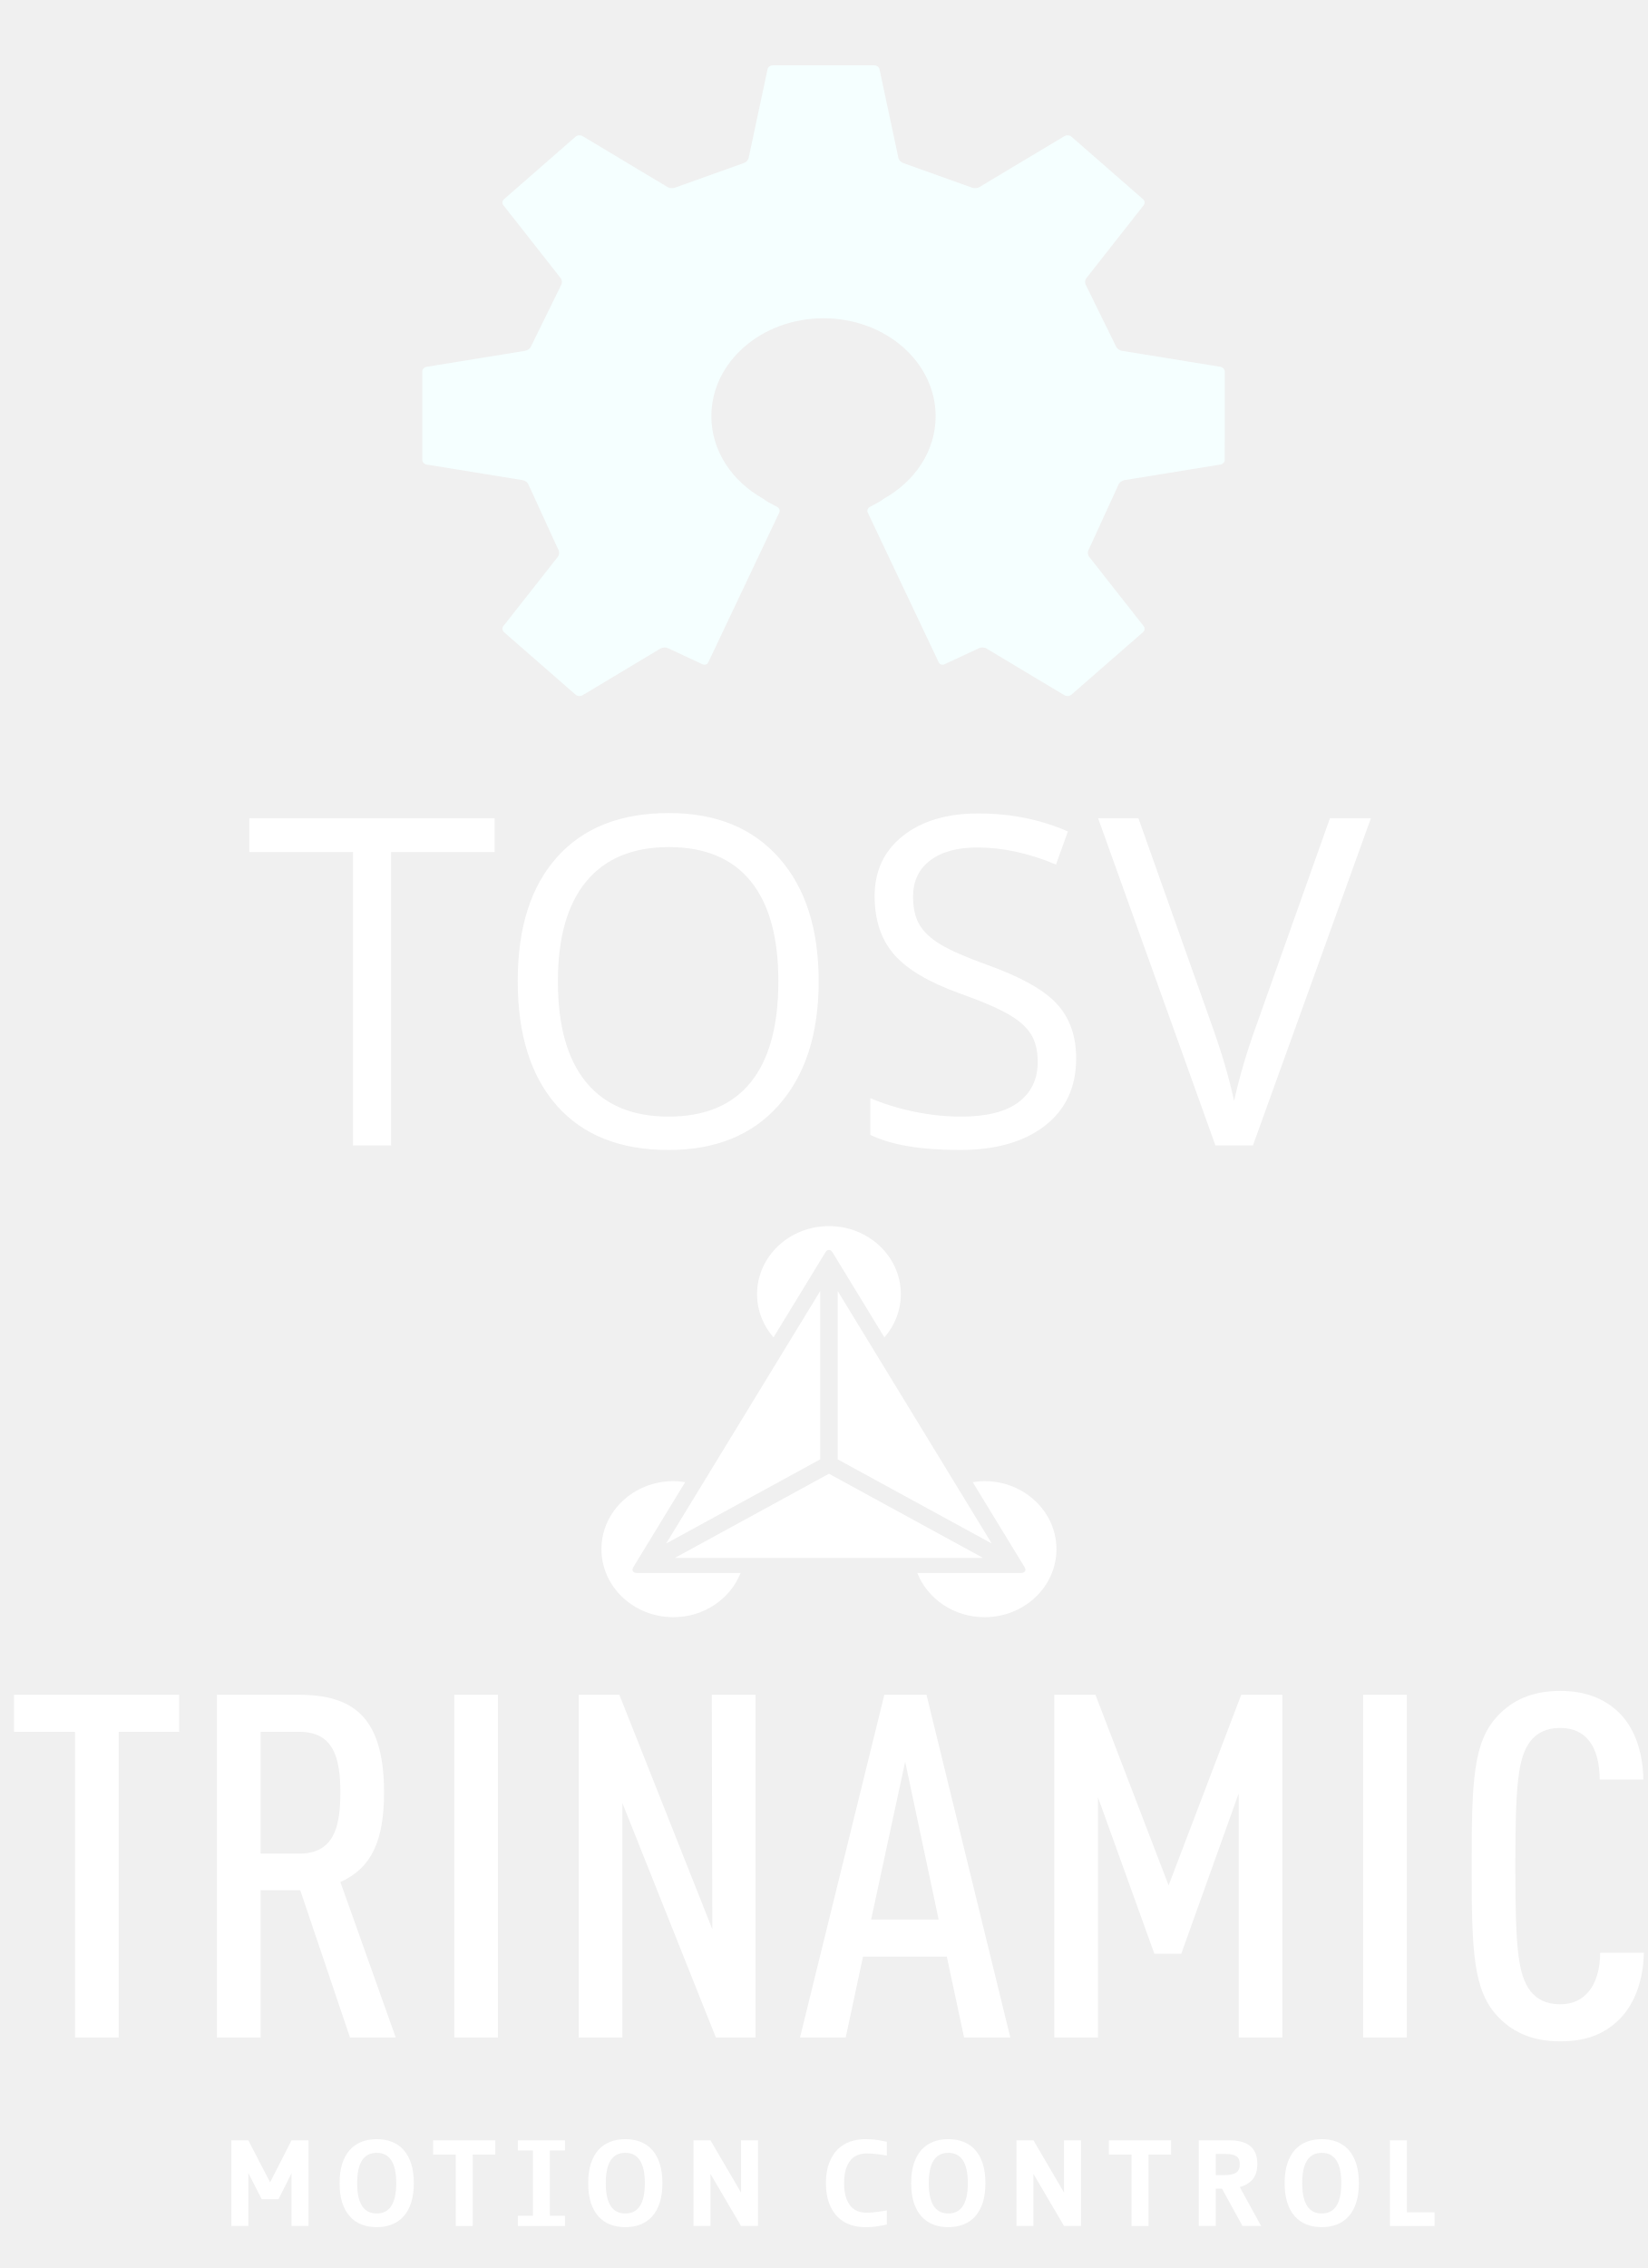
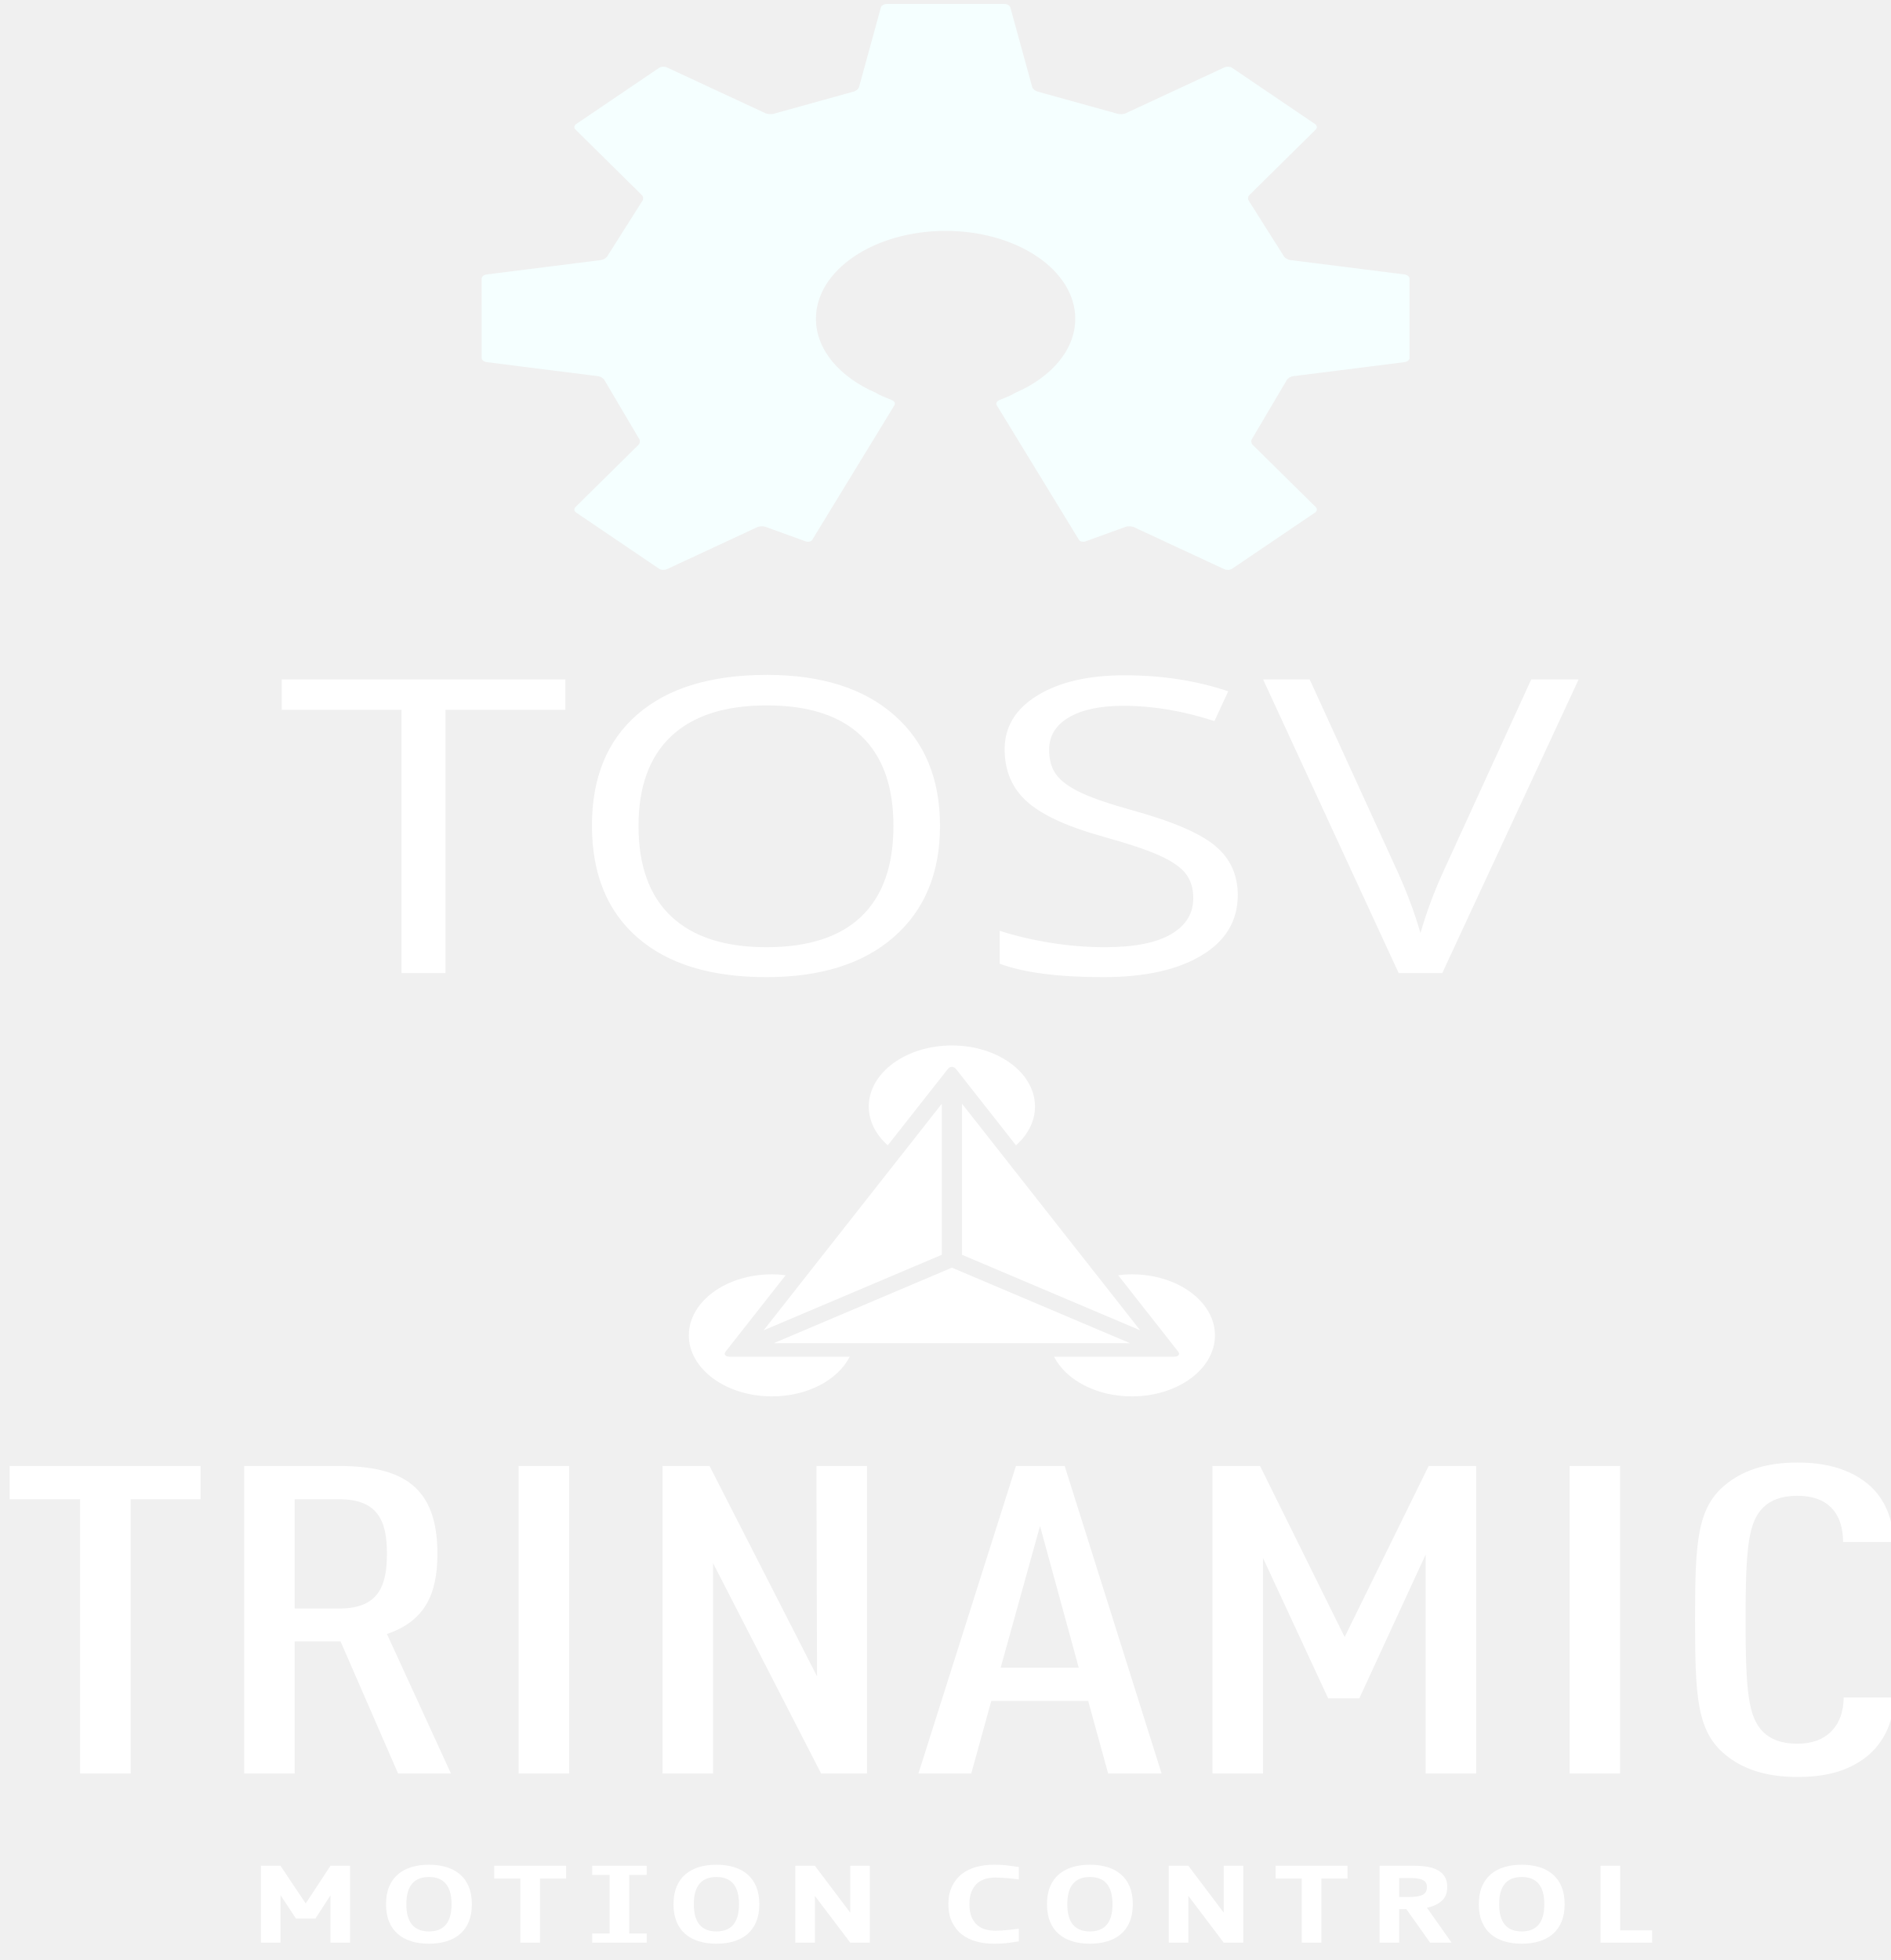
- <svg xmlns="http://www.w3.org/2000/svg" xmlns:xlink="http://www.w3.org/1999/xlink" version="1.1" id="svg10" xml:space="preserve" width="257.113" height="353.951" viewBox="0 0 257.113 353.951">
+ <svg xmlns="http://www.w3.org/2000/svg" xmlns:xlink="http://www.w3.org/1999/xlink" version="1.1" id="svg10" xml:space="preserve" width="431.087" height="446.914" viewBox="0 0 431.087 446.914">
  <defs id="defs14">
    <clipPath clipPathUnits="userSpaceOnUse" id="clipPath30">
      <path d="M 0,130 H 185 V 0 H 0 Z" id="path28" />
    </clipPath>
    <clipPath clipPathUnits="userSpaceOnUse" id="clipPath5159">
      <use x="0" y="0" xlink:href="#g5155" id="use5161" width="100%" height="100%" transform="matrix(3.062629,0,0,3.062629,-156.1915,-162.1321)" />
    </clipPath>
  </defs>
-   <g id="layer1" style="display:none" transform="translate(-85.85098,234.3032)">
-     <rect style="fill:#000080;stroke-width:1.552" id="rect133" width="257.113" height="353.951" x="85.851" y="-234.303" />
+   <g id="layer1" style="display:none" transform="translate(-85.85098,329.9224)">
+     <rect style="fill:#000080;stroke-width:2.257" id="rect133" width="431.087" height="446.914" x="85.851" y="-329.922" />
  </g>
-   <g id="g18" transform="matrix(1.333333,0,0,-1.333333,-85.85098,407.6365)" style="display:inline">
-     <g id="use5095" transform="matrix(5.197527,0,0,4.807771,-555.424,-372.062)">
+   <g id="g18" transform="matrix(1.333333,0,0,-1.333333,-85.85098,503.2557)" style="display:inline">
+     <g id="use5095" transform="matrix(8.778925,0,0,6.302828,-983.6448,-501.768)">
      <g id="g5714" transform="matrix(0.287798,0,0,0.2943592,121.9254,98.81584)">
        <path d="M 0,0 V -25.282 H -3.42 V 0 H -8.191 V 3.065 H 4.73 V 0 Z" style="fill:#ffffff;fill-opacity:1;fill-rule:nonzero;stroke:none" id="path5712" />
      </g>
      <g id="g5818" transform="matrix(0.287798,0,0,0.2943592,111.3022,78.41645)">
        <g id="g5816" clip-path="url(#clipPath30)">
          <g id="g5718" transform="translate(55.015,44.019)">
            <path d="M 0,0 -3.896,12.183 H -6.998 V 0 h -3.418 v 28.347 h 6.4 c 4.294,0 6.679,-1.872 6.679,-8.082 0,-3.94 -0.954,-6.25 -3.417,-7.404 L 3.578,0 Z M -3.977,25.282 H -6.998 V 15.209 h 3.021 c 2.626,0 3.223,2.03 3.223,5.056 0,2.985 -0.597,5.017 -3.223,5.017" style="fill:#ffffff;fill-opacity:1;fill-rule:nonzero;stroke:none" id="path5716" />
          </g>
          <path d="m 63.174,44.019 h 3.419 v 28.347 h -3.419 z" style="fill:#ffffff;fill-opacity:1;fill-rule:nonzero;stroke:none" id="path5720" />
          <g id="g5724" transform="translate(83.649,44.019)">
            <path d="M 0,0 -7.315,19.39 V 0 h -3.419 v 28.347 h 3.181 L -0.278,8.959 -0.318,28.347 H 3.103 V 0 Z" style="fill:#ffffff;fill-opacity:1;fill-rule:nonzero;stroke:none" id="path5722" />
          </g>
          <g id="g5728" transform="translate(103.076,44.019)">
            <path d="m 0,0 -1.351,6.689 h -6.56 L -9.265,0 h -3.577 l 6.6,28.347 h 3.3 L 3.618,0 Z M -4.611,22.812 -7.276,9.754 h 5.286 z" style="fill:#ffffff;fill-opacity:1;fill-rule:nonzero;stroke:none" id="path5726" />
          </g>
          <g id="g5732" transform="translate(124.568,44.019)">
            <path d="M 0,0 V 20.187 L -4.492,6.928 h -2.107 l -4.413,12.941 V 0 h -3.419 v 28.347 h 3.221 L -5.484,12.582 0.2,28.347 H 3.419 V 0 Z" style="fill:#ffffff;fill-opacity:1;fill-rule:nonzero;stroke:none" id="path5730" />
          </g>
          <path d="m 134.309,44.019 h 3.419 v 28.347 h -3.419 z" style="fill:#ffffff;fill-opacity:1;fill-rule:nonzero;stroke:none" id="path5734" />
          <g id="g5738" transform="translate(154.093,45.255)">
            <path d="m 0,0 c -1.113,-1.035 -2.465,-1.553 -4.372,-1.553 -2.266,0 -3.779,0.835 -4.85,2.03 -1.95,2.152 -2.068,5.374 -2.068,12.462 0,7.085 0.118,10.311 2.068,12.46 1.071,1.195 2.584,2.03 4.85,2.03 1.949,0 3.378,-0.596 4.491,-1.672 1.313,-1.274 1.989,-3.303 2.03,-5.653 h -3.421 c 0,1.235 -0.236,2.468 -0.876,3.264 -0.473,0.598 -1.151,0.996 -2.224,0.996 -1.113,0 -1.829,-0.438 -2.306,-1.075 -0.995,-1.354 -1.194,-3.623 -1.194,-10.35 0,-6.728 0.199,-8.998 1.194,-10.351 0.477,-0.637 1.193,-1.075 2.306,-1.075 1.073,0 1.751,0.438 2.224,1.036 0.64,0.795 0.915,1.99 0.915,3.223 H 2.186 C 2.149,3.383 1.391,1.273 0,0" style="fill:#ffffff;fill-opacity:1;fill-rule:nonzero;stroke:none" id="path5736" />
          </g>
          <g id="g5742" transform="translate(92.779,108.956)">
            <path d="m 0,0 4.061,-7.033 c 0.803,0.973 1.285,2.22 1.285,3.579 0,3.108 -2.518,5.626 -5.625,5.626 -3.106,0 -5.626,-2.518 -5.626,-5.626 0,-1.36 0.483,-2.606 1.286,-3.58 L -0.558,0 C -0.405,0.266 -0.153,0.266 0,0" style="fill:#ffffff;fill-opacity:1;fill-rule:nonzero;stroke:none" id="path5740" />
          </g>
          <g id="g5746" transform="translate(77.19,82.922)">
            <path d="M 0,0 4.057,7.029 C 3.755,7.079 3.448,7.112 3.131,7.112 0.025,7.111 -2.495,4.594 -2.496,1.487 -2.495,-1.621 0.025,-4.14 3.132,-4.138 5.543,-4.14 7.596,-2.617 8.395,-0.483 H 0.278 C -0.028,-0.483 -0.155,-0.266 0,0" style="fill:#ffffff;fill-opacity:1;fill-rule:nonzero;stroke:none" id="path5744" />
          </g>
          <g id="g5750" transform="translate(104.68,90.033)">
            <path d="M 0,0 C -0.317,0 -0.625,-0.033 -0.927,-0.083 L 3.13,-7.111 C 3.284,-7.377 3.158,-7.594 2.851,-7.594 H -5.265 C -4.467,-9.728 -2.413,-11.252 0,-11.25 3.106,-11.251 5.625,-8.733 5.626,-5.626 5.624,-2.519 3.106,0.001 0,0" style="fill:#ffffff;fill-opacity:1;fill-rule:nonzero;stroke:none" id="path5748" />
          </g>
          <g id="g5754" transform="translate(79.758,84.875)">
            <path d="M 0,0 12.057,6.96 V 20.88 Z" style="fill:#ffffff;fill-opacity:1;fill-rule:nonzero;stroke:none" id="path5752" />
          </g>
          <g id="g5758" transform="translate(80.443,83.687)">
            <path d="M 0,0 H 24.114 L 12.057,6.96 Z" style="fill:#ffffff;fill-opacity:1;fill-rule:nonzero;stroke:none" id="path5756" />
          </g>
          <g id="g5762" transform="translate(105.242,84.875)">
            <path d="M 0,0 -12.057,20.882 V 6.96 Z" style="fill:#ffffff;fill-opacity:1;fill-rule:nonzero;stroke:none" id="path5760" />
          </g>
          <g id="g5766" transform="translate(50.438,28.43)">
            <path d="M 0,0 V 4.36 L -1.02,2.215 H -2.333 L -3.382,4.379 V 0 h -1.327 v 7.086 h 1.327 L -1.677,3.611 0,7.086 H 1.326 V 0 Z" style="fill:#ffffff;fill-opacity:1;fill-rule:nonzero;stroke:none" id="path5764" />
          </g>
          <g id="g5770" transform="translate(60.008,31.973)">
            <path d="m 0,0 c 0,-0.617 -0.069,-1.153 -0.207,-1.609 -0.138,-0.456 -0.335,-0.834 -0.591,-1.136 -0.256,-0.302 -0.562,-0.526 -0.92,-0.674 -0.358,-0.148 -0.754,-0.221 -1.187,-0.221 -0.433,0 -0.829,0.073 -1.186,0.221 -0.357,0.148 -0.664,0.372 -0.92,0.674 -0.256,0.302 -0.453,0.68 -0.591,1.136 -0.138,0.456 -0.207,0.992 -0.207,1.609 0,0.616 0.069,1.152 0.207,1.609 0.138,0.455 0.335,0.834 0.591,1.136 0.256,0.301 0.563,0.526 0.92,0.674 0.357,0.148 0.753,0.221 1.186,0.221 0.433,0 0.829,-0.073 1.187,-0.221 C -1.36,3.271 -1.054,3.046 -0.798,2.745 -0.542,2.443 -0.345,2.064 -0.207,1.609 -0.069,1.152 0,0.616 0,0 m -1.375,0 c 0,1.672 -0.51,2.508 -1.53,2.508 -1.019,0 -1.529,-0.836 -1.529,-2.508 0,-1.672 0.51,-2.508 1.529,-2.508 1.02,0 1.53,0.836 1.53,2.508" style="fill:#ffffff;fill-opacity:1;fill-rule:nonzero;stroke:none" id="path5768" />
          </g>
          <g id="g5774" transform="translate(64.618,34.335)">
            <path d="M 0,0 V -5.905 H -1.327 V 0 h -1.77 V 1.181 H 1.771 V 0 Z" style="fill:#ffffff;fill-opacity:1;fill-rule:nonzero;stroke:none" id="path5772" />
          </g>
          <g id="g5778" transform="translate(68.152,28.43)">
            <path d="M 0,0 V 0.841 H 1.181 V 6.245 H 0 V 7.086 H 3.688 V 6.245 H 2.507 V 0.841 H 3.688 V 0 Z" style="fill:#ffffff;fill-opacity:1;fill-rule:nonzero;stroke:none" id="path5776" />
          </g>
          <g id="g5782" transform="translate(79.465,31.973)">
            <path d="m 0,0 c 0,-0.617 -0.069,-1.153 -0.207,-1.609 -0.138,-0.456 -0.334,-0.834 -0.59,-1.136 -0.256,-0.302 -0.563,-0.526 -0.921,-0.674 -0.357,-0.148 -0.753,-0.221 -1.186,-0.221 -0.433,0 -0.829,0.073 -1.187,0.221 -0.357,0.148 -0.664,0.372 -0.92,0.674 -0.256,0.302 -0.453,0.68 -0.591,1.136 -0.137,0.456 -0.207,0.992 -0.207,1.609 0,0.616 0.07,1.152 0.207,1.609 0.138,0.455 0.335,0.834 0.591,1.136 0.256,0.301 0.563,0.526 0.92,0.674 0.358,0.148 0.754,0.221 1.187,0.221 0.433,0 0.829,-0.073 1.186,-0.221 C -1.36,3.271 -1.053,3.046 -0.797,2.745 -0.541,2.443 -0.345,2.064 -0.207,1.609 -0.069,1.152 0,0.616 0,0 m -1.375,0 c 0,1.672 -0.51,2.508 -1.529,2.508 -1.019,0 -1.529,-0.836 -1.529,-2.508 0,-1.672 0.51,-2.508 1.529,-2.508 1.019,0 1.529,0.836 1.529,2.508" style="fill:#ffffff;fill-opacity:1;fill-rule:nonzero;stroke:none" id="path5780" />
          </g>
          <g id="g5786" transform="translate(85.62,28.43)">
            <path d="M 0,0 -2.394,4.31 V 0 h -1.328 v 7.086 h 1.328 L 0,2.765 V 7.086 H 1.326 V 0 Z" style="fill:#ffffff;fill-opacity:1;fill-rule:nonzero;stroke:none" id="path5784" />
          </g>
          <g id="g5790" transform="translate(97.031,28.548)">
            <path d="m 0,0 c -0.15,-0.032 -0.372,-0.077 -0.664,-0.131 -0.291,-0.057 -0.639,-0.084 -1.038,-0.084 -0.406,0 -0.795,0.067 -1.165,0.201 -0.37,0.135 -0.696,0.348 -0.976,0.64 -0.281,0.291 -0.504,0.668 -0.672,1.132 -0.168,0.462 -0.253,1.018 -0.253,1.667 0,0.649 0.085,1.205 0.253,1.668 0.168,0.462 0.391,0.839 0.672,1.131 0.28,0.293 0.606,0.504 0.976,0.64 0.37,0.133 0.759,0.201 1.165,0.201 0.399,0 0.747,-0.028 1.038,-0.084 C -0.372,6.926 -0.15,6.881 0,6.849 V 5.707 c -0.098,0.02 -0.21,0.04 -0.335,0.059 -0.124,0.02 -0.256,0.039 -0.398,0.055 -0.14,0.016 -0.284,0.03 -0.428,0.044 -0.144,0.012 -0.281,0.019 -0.412,0.019 -0.224,0 -0.442,-0.037 -0.655,-0.113 C -2.44,5.695 -2.63,5.564 -2.794,5.378 -2.958,5.189 -3.09,4.938 -3.192,4.619 -3.293,4.301 -3.345,3.902 -3.345,3.423 c 0,-0.486 0.052,-0.884 0.153,-1.197 0.102,-0.311 0.234,-0.56 0.398,-0.748 0.164,-0.186 0.354,-0.315 0.566,-0.388 0.213,-0.073 0.431,-0.108 0.655,-0.108 0.131,0 0.268,0.007 0.412,0.019 0.144,0.014 0.288,0.031 0.428,0.05 C -0.591,1.07 -0.459,1.09 -0.335,1.11 -0.21,1.129 -0.098,1.149 0,1.169 V 0" style="fill:#ffffff;fill-opacity:1;fill-rule:nonzero;stroke:none" id="path5788" />
          </g>
          <g id="g5794" transform="translate(104.745,31.973)">
            <path d="m 0,0 c 0,-0.617 -0.069,-1.153 -0.206,-1.609 -0.139,-0.456 -0.336,-0.834 -0.592,-1.136 -0.256,-0.302 -0.562,-0.526 -0.92,-0.674 -0.358,-0.148 -0.754,-0.221 -1.186,-0.221 -0.433,0 -0.829,0.073 -1.187,0.221 -0.357,0.148 -0.664,0.372 -0.921,0.674 -0.255,0.302 -0.452,0.68 -0.59,1.136 -0.138,0.456 -0.207,0.992 -0.207,1.609 0,0.616 0.069,1.152 0.207,1.609 0.138,0.455 0.335,0.834 0.59,1.136 0.257,0.301 0.564,0.526 0.921,0.674 0.358,0.148 0.754,0.221 1.187,0.221 0.432,0 0.828,-0.073 1.186,-0.221 C -1.36,3.271 -1.054,3.046 -0.798,2.745 -0.542,2.443 -0.345,2.064 -0.206,1.609 -0.069,1.152 0,0.616 0,0 m -1.375,0 c 0,1.672 -0.51,2.508 -1.529,2.508 -1.02,0 -1.529,-0.836 -1.529,-2.508 0,-1.672 0.509,-2.508 1.529,-2.508 1.019,0 1.529,0.836 1.529,2.508" style="fill:#ffffff;fill-opacity:1;fill-rule:nonzero;stroke:none" id="path5792" />
          </g>
          <g id="g5798" transform="translate(110.899,28.43)">
            <path d="M 0,0 -2.394,4.31 V 0 h -1.327 v 7.086 h 1.327 L 0,2.765 V 7.086 H 1.327 V 0 Z" style="fill:#ffffff;fill-opacity:1;fill-rule:nonzero;stroke:none" id="path5796" />
          </g>
          <g id="g5802" transform="translate(117.509,34.335)">
            <path d="M 0,0 V -5.905 H -1.327 V 0 H -3.098 V 1.181 H 1.77 V 0 Z" style="fill:#ffffff;fill-opacity:1;fill-rule:nonzero;stroke:none" id="path5800" />
          </g>
          <g id="g5806" transform="translate(124.869,28.43)">
            <path d="M 0,0 -1.608,3.09 H -2.093 V 0 H -3.42 v 7.086 h 2.373 c 0.323,0 0.618,-0.033 0.886,-0.098 C 0.109,6.922 0.342,6.814 0.539,6.663 0.735,6.512 0.888,6.312 0.996,6.062 1.105,5.813 1.159,5.505 1.159,5.137 1.159,4.573 1.03,4.141 0.776,3.838 0.521,3.536 0.19,3.33 -0.216,3.218 L 1.456,0 Z m -0.216,5.114 c 0,0.317 -0.091,0.535 -0.272,0.657 -0.181,0.122 -0.449,0.183 -0.805,0.183 h -0.8 V 4.206 h 0.622 c 0.455,0 0.778,0.068 0.968,0.202 0.191,0.135 0.287,0.371 0.287,0.706" style="fill:#ffffff;fill-opacity:1;fill-rule:nonzero;stroke:none" id="path5804" />
          </g>
          <g id="g5810" transform="translate(133.975,31.973)">
            <path d="m 0,0 c 0,-0.617 -0.07,-1.153 -0.208,-1.609 -0.137,-0.456 -0.334,-0.834 -0.59,-1.136 -0.256,-0.302 -0.563,-0.526 -0.921,-0.674 -0.358,-0.148 -0.753,-0.221 -1.186,-0.221 -0.434,0 -0.828,0.073 -1.186,0.221 -0.358,0.148 -0.665,0.372 -0.92,0.674 -0.257,0.302 -0.453,0.68 -0.591,1.136 -0.139,0.456 -0.207,0.992 -0.207,1.609 0,0.616 0.068,1.152 0.207,1.609 0.138,0.455 0.334,0.834 0.591,1.136 0.255,0.301 0.562,0.526 0.92,0.674 0.358,0.148 0.752,0.221 1.186,0.221 0.433,0 0.828,-0.073 1.186,-0.221 0.358,-0.148 0.665,-0.373 0.921,-0.674 0.256,-0.302 0.453,-0.681 0.59,-1.136 C -0.07,1.152 0,0.616 0,0 m -1.376,0 c 0,1.672 -0.51,2.508 -1.529,2.508 -1.019,0 -1.529,-0.836 -1.529,-2.508 0,-1.672 0.51,-2.508 1.529,-2.508 1.019,0 1.529,0.836 1.529,2.508" style="fill:#ffffff;fill-opacity:1;fill-rule:nonzero;stroke:none" id="path5808" />
          </g>
          <g id="g5814" transform="translate(136.407,28.43)">
            <path d="M 0,0 V 7.086 H 1.327 V 1.132 H 3.491 V 0 Z" style="fill:#ffffff;fill-opacity:1;fill-rule:nonzero;stroke:none" id="path5812" />
          </g>
        </g>
      </g>
    </g>
-     <g id="g5155" transform="matrix(0.9355304,0,0,0.8168043,76.41777,222.6568)">
+     <g id="g5155" transform="matrix(1.580165,0,0,1.070803,83.57267,277.8886)">
      <path d="m 139.86,49.139 -12.329,2.293 c -0.3,0.056 -0.628,0.338 -0.73,0.628 l -3.779,8.817 c -0.141,0.272 -0.114,0.7 0.06,0.953 l 7.184,10.47 c 0.172,0.252 0.138,0.635 -0.079,0.852 l -8.972,8.972 c -0.217,0.217 -0.599,0.252 -0.851,0.079 l -10.654,-7.311 c -0.252,-0.173 -0.684,-0.204 -0.958,-0.069 l -8.547,3.499 c -0.29,0.096 -0.573,0.421 -0.63,0.722 l -2.374,12.752 c -0.056,0.301 -0.352,0.547 -0.658,0.547 H 83.853 c -0.305,0 -0.602,-0.246 -0.657,-0.547 l -2.373,-12.752 c -0.057,-0.301 -0.339,-0.625 -0.63,-0.722 l -8.548,-3.499 c -0.275,-0.135 -0.707,-0.104 -0.958,0.069 l -10.653,7.311 c -0.253,0.173 -0.636,0.138 -0.852,-0.079 l -8.973,-8.972 c -0.216,-0.217 -0.252,-0.6 -0.079,-0.852 l 7.184,-10.47 c 0.172,-0.254 0.2,-0.681 0.059,-0.953 l -3.78,-8.817 c -0.101,-0.289 -0.428,-0.572 -0.73,-0.628 l -12.329,-2.293 c -0.301,-0.057 -0.547,-0.352 -0.547,-0.658 l 7.5e-4,-12.689 c 0,-0.306 0.246,-0.604 0.547,-0.658 l 12.026,-2.238 c 0.301,-0.055 0.623,-0.341 0.714,-0.632 l 3.755,-9.379 c 0.134,-0.275 0.103,-0.706 -0.071,-0.958 l -6.831,-9.955 c -0.172,-0.252 -0.137,-0.636 0.079,-0.853 l 8.974,-8.972 c 0.216,-0.215 0.599,-0.251 0.852,-0.079 l 9.778,6.712 c 0.252,0.172 0.674,0.186 0.938,0.032 l 4.312,-2.303 c 0.273,-0.14 0.592,-0.022 0.709,0.261 l 8.892,21.485 c 0.118,0.283 0,0.643 -0.261,0.803 l -1.079,0.661 c -0.2,0.121 -0.47,0.331 -0.682,0.523 -3.893,2.493 -6.476,6.854 -6.476,11.821 0,7.751 6.284,14.033 14.033,14.033 7.75,0 14.032,-6.283 14.032,-14.033 0,-4.966 -2.582,-9.328 -6.476,-11.821 -0.211,-0.192 -0.482,-0.401 -0.681,-0.523 l -1.079,-0.661 c -0.26,-0.16 -0.378,-0.52 -0.261,-0.803 L 104.623,6.77 c 0.117,-0.283 0.435,-0.4 0.709,-0.261 l 4.312,2.303 c 0.264,0.154 0.685,0.141 0.938,-0.032 l 9.779,-6.712 c 0.252,-0.172 0.636,-0.137 0.851,0.079 l 8.974,8.972 c 0.217,0.217 0.252,0.601 0.079,0.853 l -6.832,9.955 c -0.172,0.252 -0.205,0.682 -0.07,0.958 l 3.755,9.379 c 0.092,0.292 0.412,0.578 0.713,0.632 l 12.026,2.238 c 0.3,0.055 0.547,0.352 0.547,0.658 l 0.002,12.689 c 3e-4,0.307 -0.246,0.602 -0.546,0.659" id="path352" style="fill:#f5ffff;fill-opacity:1;stroke-width:0.75" />
    </g>
-     <text xml:space="preserve" style="font-style:normal;font-weight:normal;font-size:134.132px;line-height:1.25;font-family:sans-serif;letter-spacing:0px;word-spacing:0px;fill:#000000;fill-opacity:1;stroke:none;stroke-width:3.353" x="93.108" y="-171.656" id="text5165" transform="scale(1,-1)">
-       <tspan id="tspan5163" x="93.108" y="-171.656" style="font-style:normal;font-variant:normal;font-weight:normal;font-stretch:normal;font-size:53.653px;font-family:'Open Sans';-inkscape-font-specification:'Open Sans';fill:#ffffff;fill-opacity:1;stroke-width:3.353">TOSV</tspan>
+     <text xml:space="preserve" style="font-style:normal;font-weight:normal;font-size:199.596px;line-height:1.25;font-family:sans-serif;letter-spacing:0px;word-spacing:0px;fill:#000000;fill-opacity:1;stroke:none;stroke-width:4.99" x="98.464" y="-239.534" id="text5165" transform="scale(1.13508,-0.8809952)">
+       <tspan id="tspan5163" x="98.464" y="-239.534" style="font-style:normal;font-variant:normal;font-weight:normal;font-stretch:normal;font-size:79.838px;font-family:'Open Sans';-inkscape-font-specification:'Open Sans';fill:#ffffff;fill-opacity:1;stroke-width:4.99">TOSV</tspan>
    </text>
  </g>
-   <g id="layer3" transform="translate(-85.85098,234.3032)" />
+   <g id="layer3" transform="translate(-85.85098,329.9224)" />
</svg>
